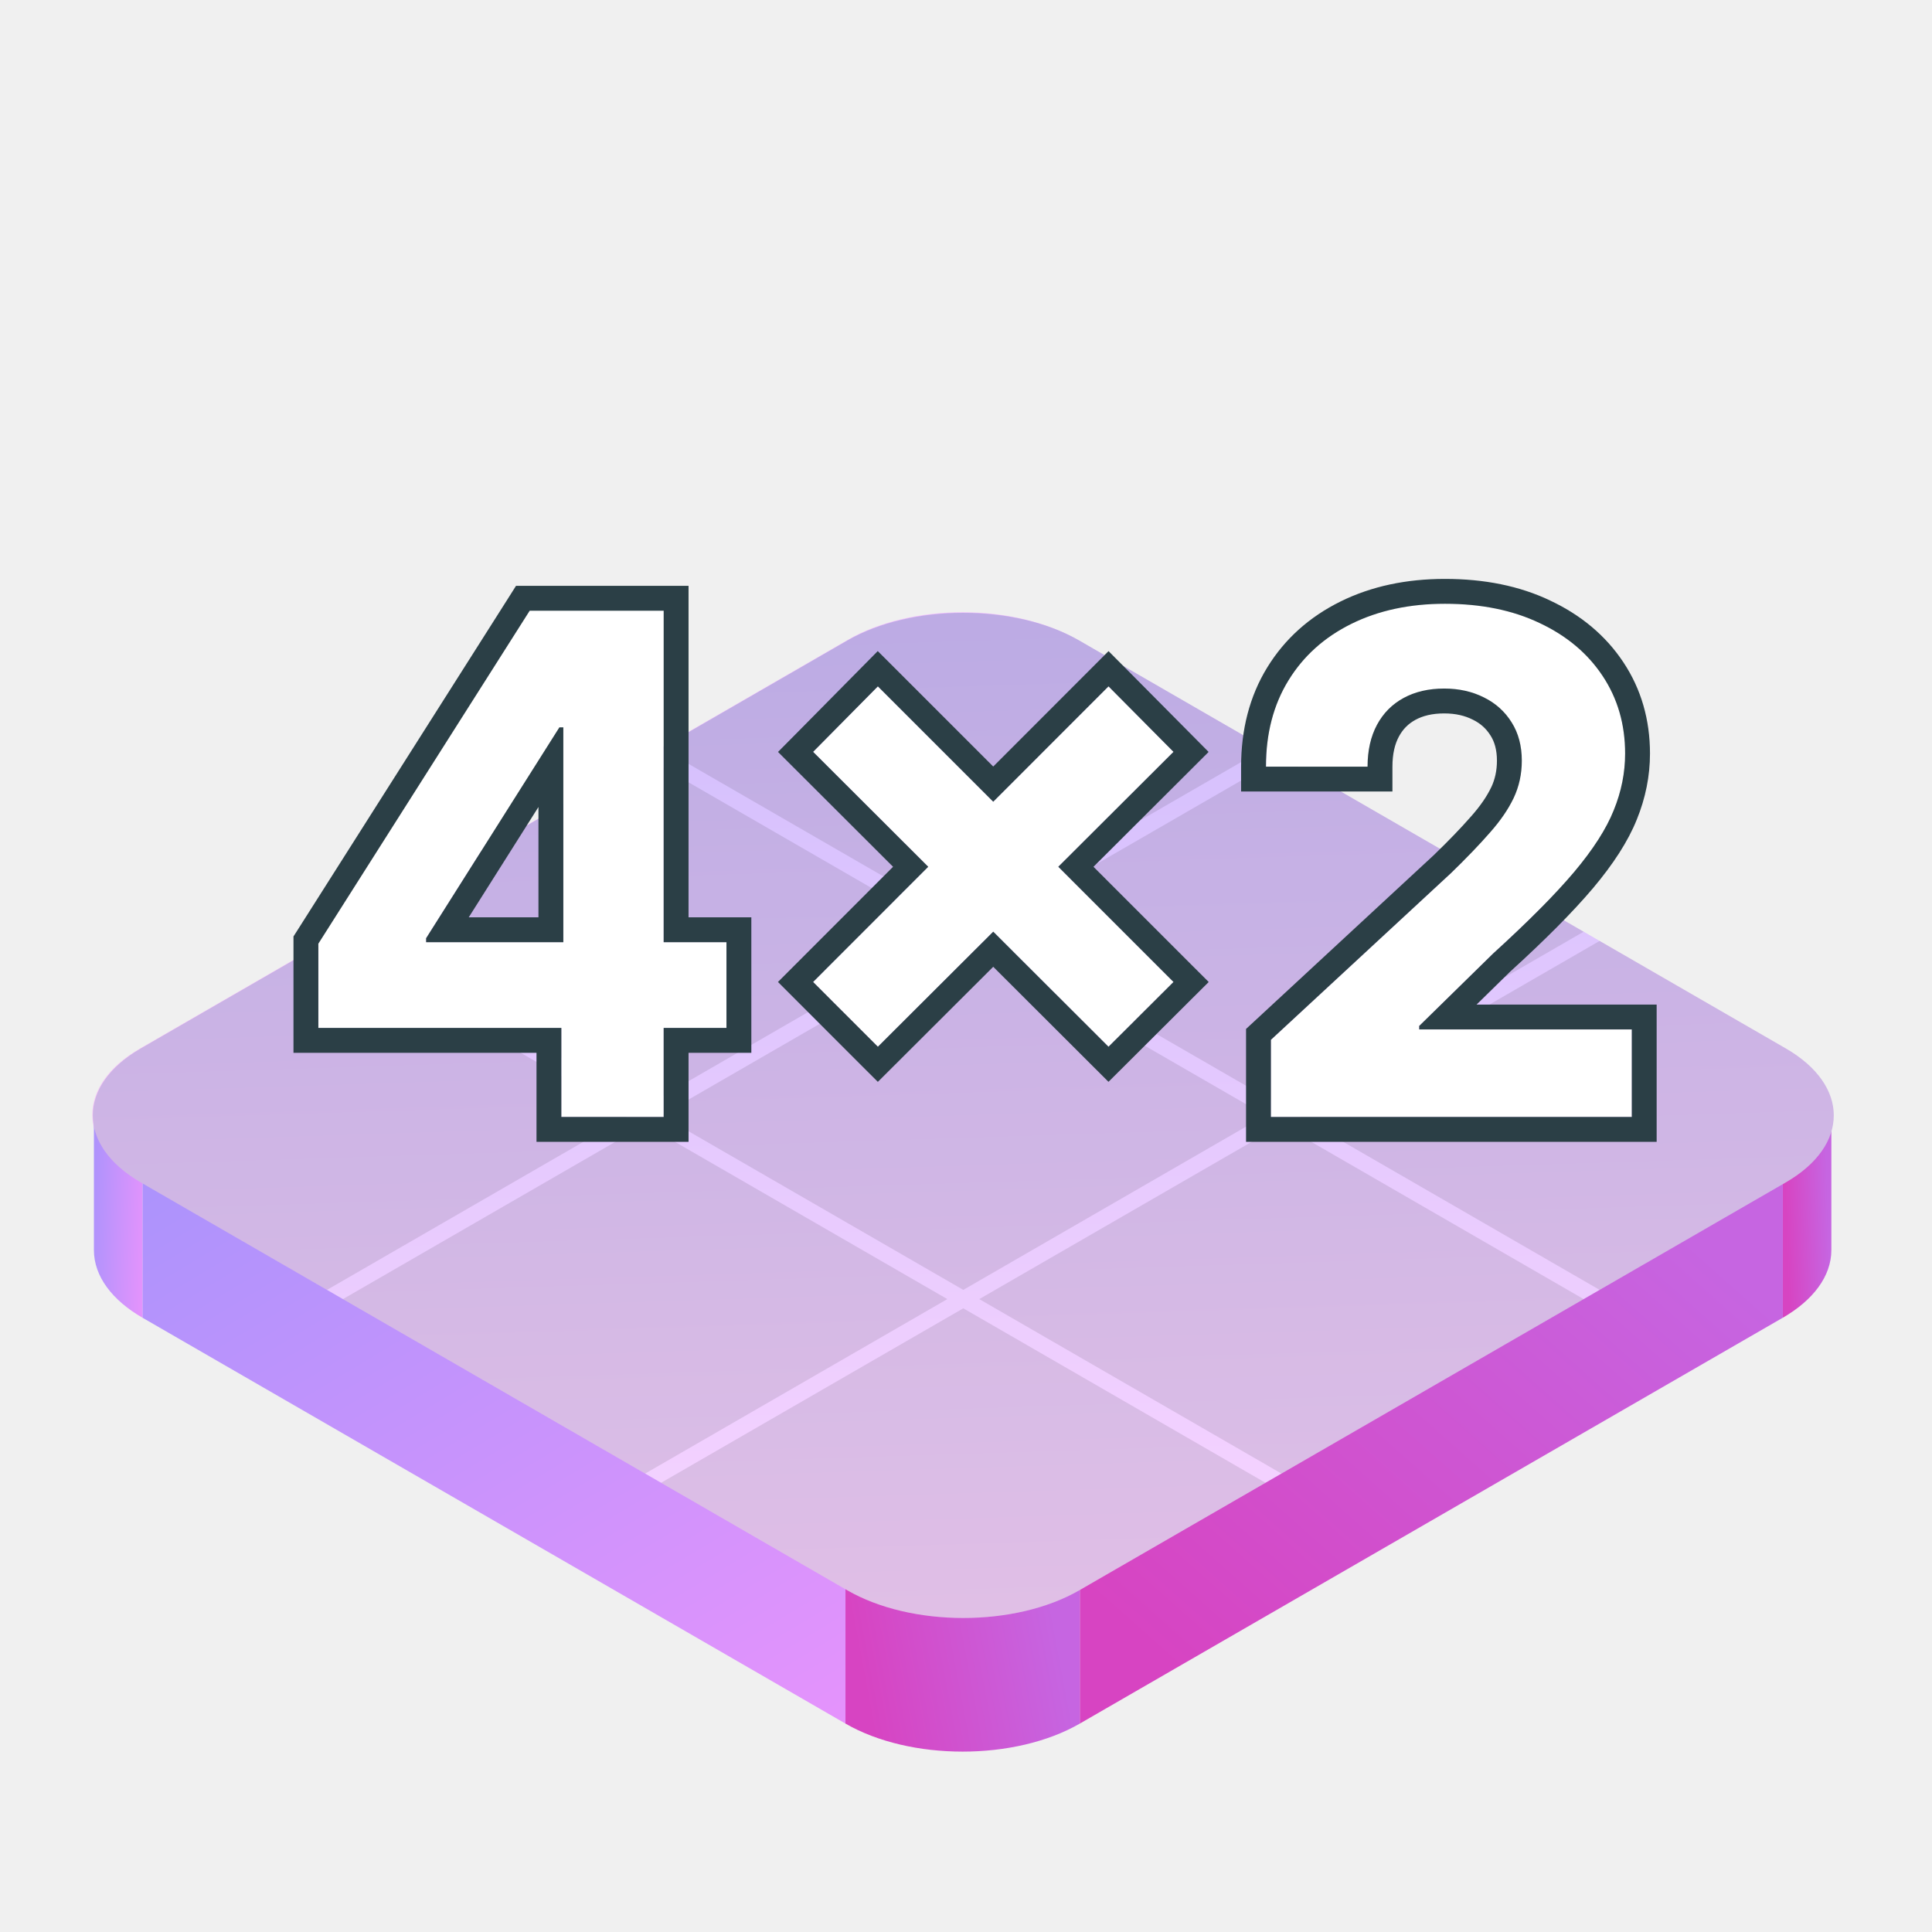
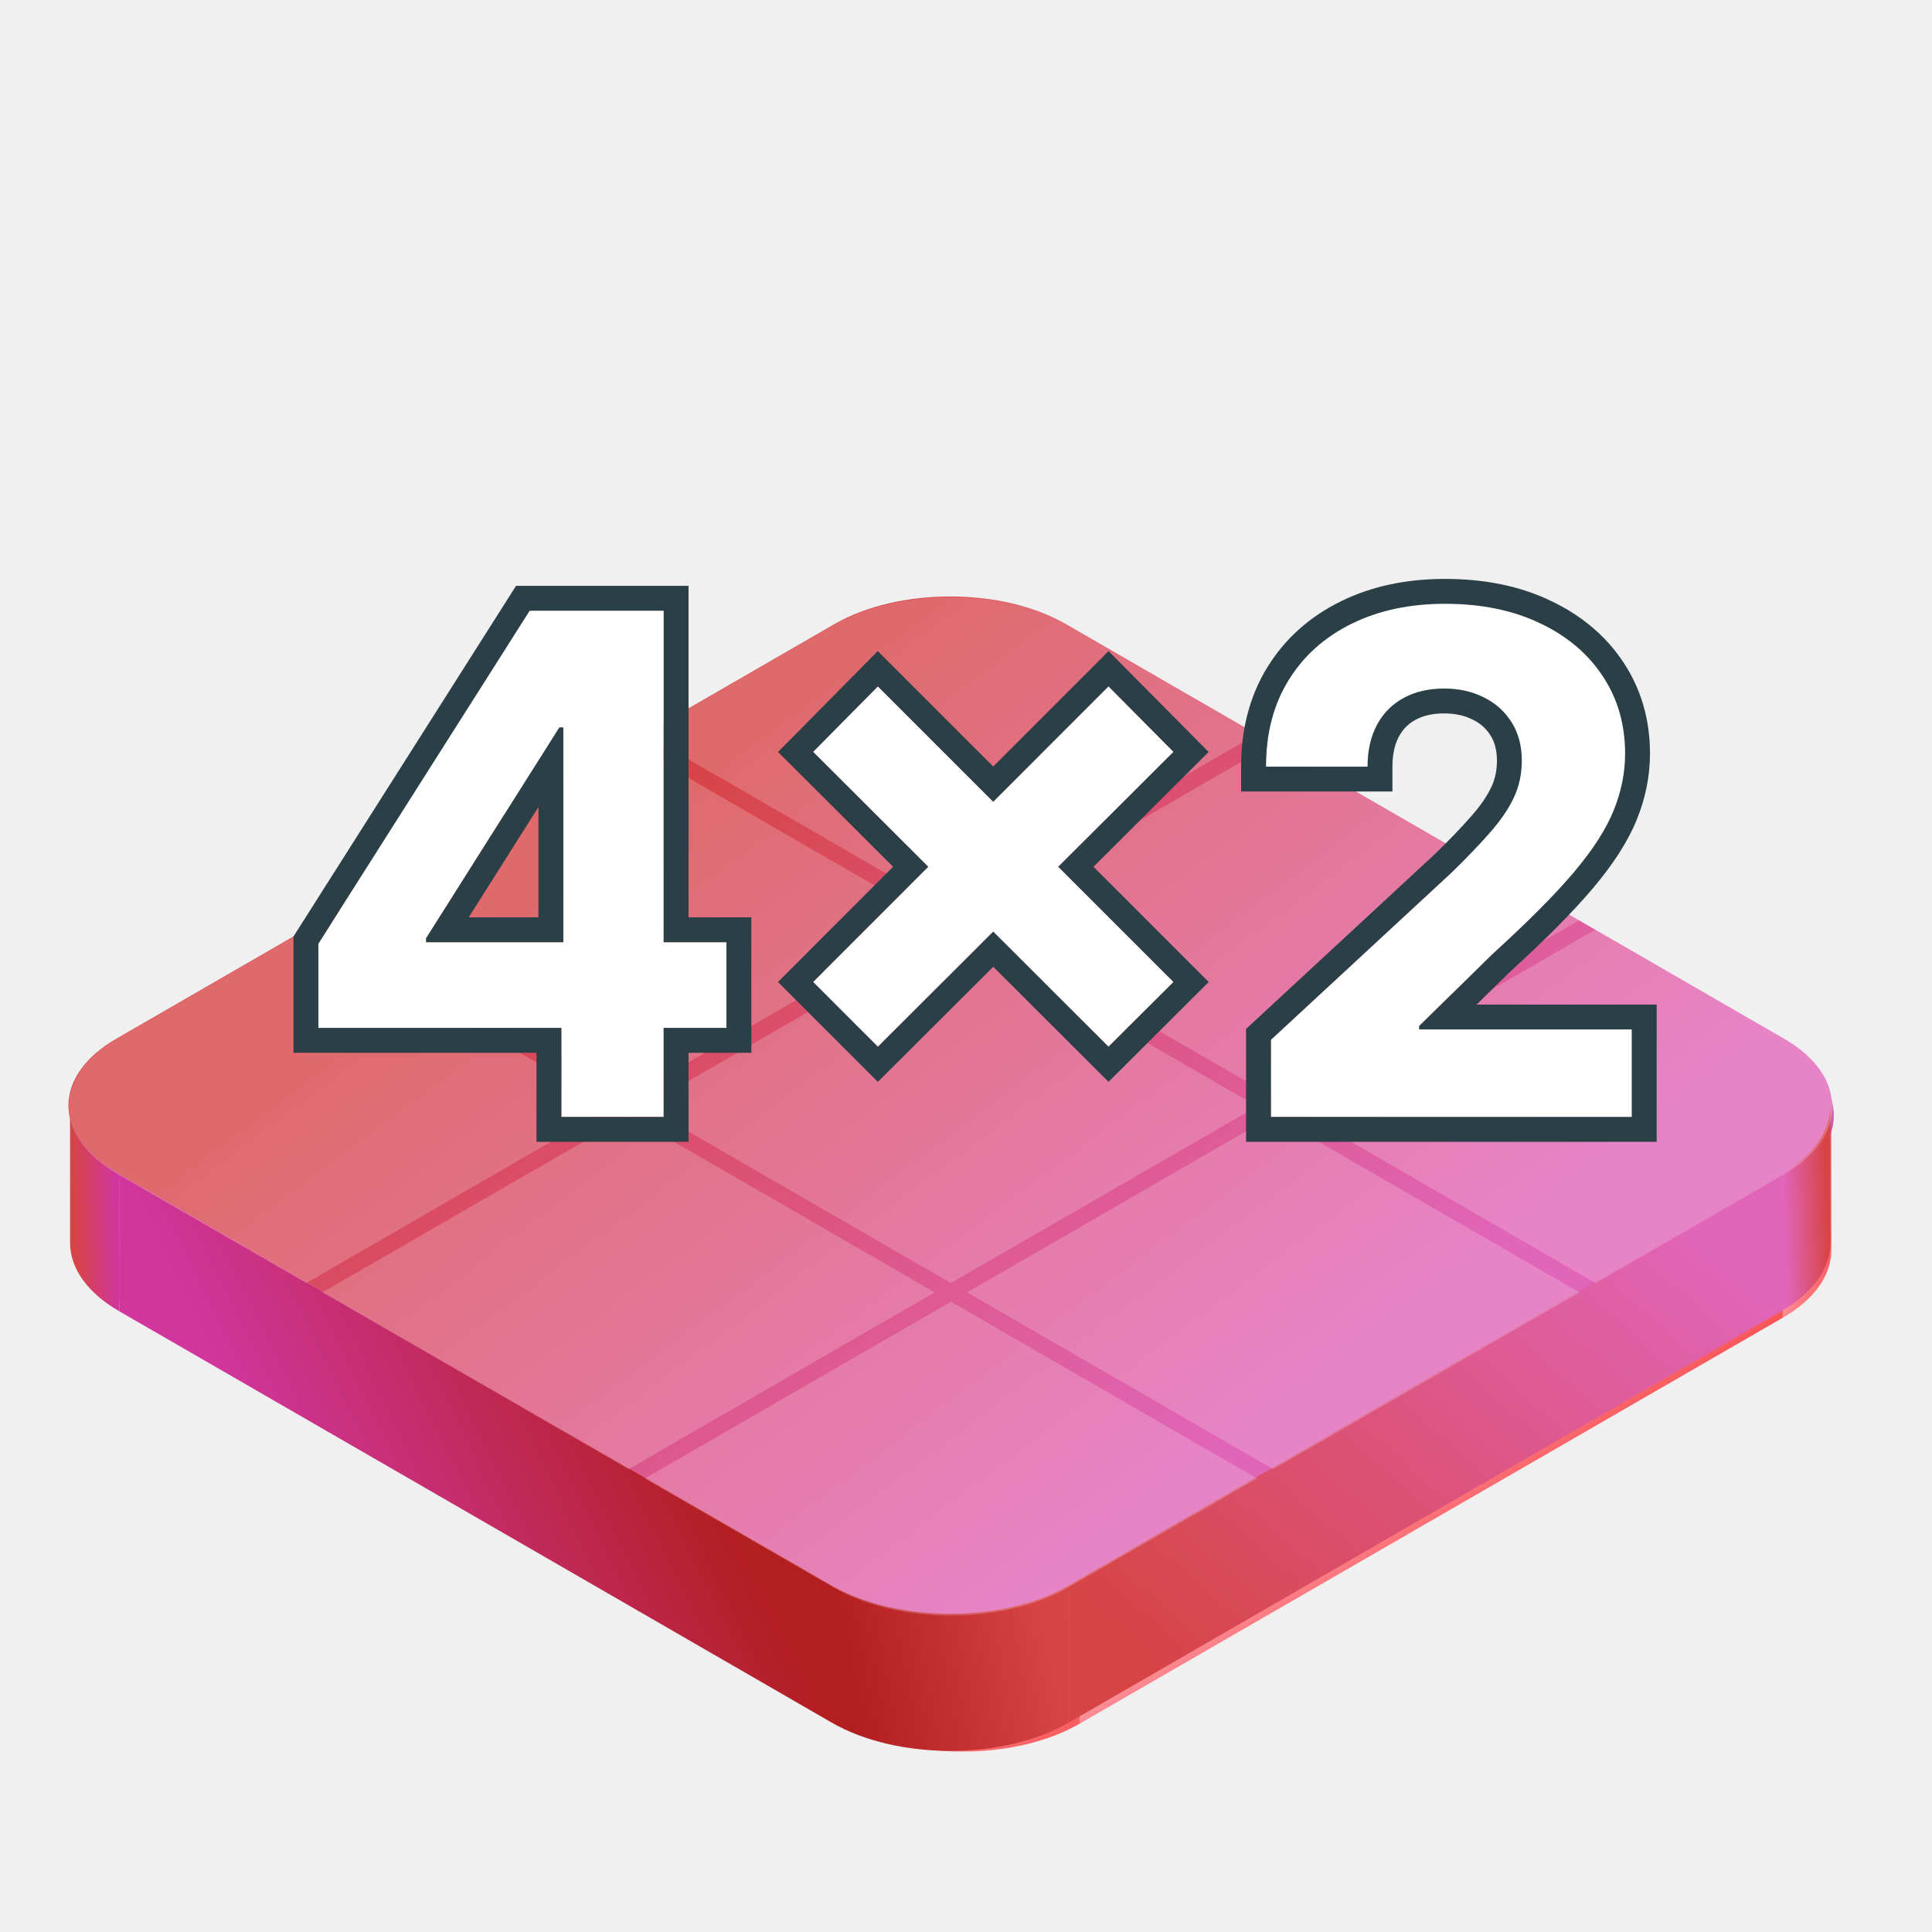
<svg xmlns="http://www.w3.org/2000/svg" width="64" height="64" viewBox="0 0 64 64" fill="none">
  <rect width="35.855" height="35.855" rx="4.378" transform="matrix(0.866025 0.5 -0.866025 0.5 31.8887 19)" fill="url(#paint0_linear_2025_1264)" />
  <rect width="26.891" height="4.482" transform="matrix(0.866025 0.5 0 1 4.71851 39.1685)" fill="url(#paint1_linear_2025_1264)" />
  <rect width="26.891" height="4.482" transform="matrix(0.866025 -0.5 0 1 35.7698 52.6143)" fill="url(#paint2_linear_2025_1264)" />
  <path d="M3.111 36.928C3.111 37.803 3.725 38.595 4.719 39.169V43.651C3.725 43.077 3.111 42.285 3.111 41.41V36.928Z" fill="url(#paint3_linear_2025_1264)" />
  <path d="M28.007 52.614C30.151 53.852 33.626 53.852 35.77 52.614V57.096C33.626 58.334 30.151 58.334 28.007 57.096V52.614Z" fill="url(#paint4_linear_2025_1264)" />
  <path d="M60.666 36.928C60.666 37.803 60.052 38.595 59.059 39.169V43.651C60.052 43.077 60.666 42.285 60.666 41.41V36.928Z" fill="url(#paint5_linear_2025_1264)" />
  <g clip-path="url(#clip0_2025_1264)">
    <rect width="35.899" height="35.899" rx="4.442" transform="matrix(0.866025 0.5 -0.866025 0.5 31.9104 19)" fill="url(#paint6_linear_2025_1264)" />
    <rect width="11.559" height="11.559" transform="matrix(0.866025 0.5 -0.866025 0.5 31.9104 19)" fill="black" fill-opacity="0.1" />
    <rect width="11.559" height="11.559" transform="matrix(0.866025 0.5 -0.866025 0.5 21.3711 25.085)" fill="black" fill-opacity="0.1" />
    <rect width="11.559" height="11.559" transform="matrix(0.866025 0.5 -0.866025 0.5 21.3711 37.2549)" fill="black" fill-opacity="0.1" />
    <rect width="11.559" height="11.559" transform="matrix(0.866025 0.5 -0.866025 0.5 42.45 25.085)" fill="black" fill-opacity="0.1" />
    <rect width="11.559" height="11.559" transform="matrix(0.866025 0.5 -0.866025 0.5 42.45 37.2549)" fill="black" fill-opacity="0.1" />
    <rect width="11.559" height="11.559" transform="matrix(0.866025 0.5 -0.866025 0.5 52.9893 31.1699)" fill="black" fill-opacity="0.1" />
    <rect width="11.559" height="11.559" transform="matrix(0.866025 0.5 -0.866025 0.5 10.8315 31.1699)" fill="black" fill-opacity="0.1" />
    <rect width="11.559" height="11.559" transform="matrix(0.866025 0.5 -0.866025 0.5 31.9104 43.3398)" fill="black" fill-opacity="0.1" />
    <rect width="11.559" height="11.559" transform="matrix(0.866025 0.5 -0.866025 0.5 31.9104 31.1699)" fill="black" fill-opacity="0.1" />
  </g>
-   <mask id="path-17-outside-1_2025_1264" maskUnits="userSpaceOnUse" x="9" y="19" width="46" height="19" fill="black">
+   <rect width="36.328" height="36.328" rx="4.436" transform="matrix(0.866025 0.5 -0.866025 0.5 31.478 18.4604)" fill="url(#paint7_linear_2025_1264)" />
+   <rect width="27.246" height="4.541" transform="matrix(0.866025 0.5 0 1 3.94922 38.8955)" fill="url(#paint8_linear_2025_1264)" />
+   <rect width="27.246" height="4.541" transform="matrix(0.866025 -0.5 0 1 35.4104 52.5186)" fill="url(#paint9_linear_2025_1264)" />
+   <path d="M2.321 36.625C2.321 37.512 2.943 38.314 3.95 38.895V43.437C2.943 42.855 2.321 42.053 2.321 41.166V36.625Z" fill="url(#paint10_linear_2025_1264)" />
+   <path d="M27.545 52.519C29.717 53.773 33.239 53.773 35.41 52.519V57.06C33.239 58.314 29.717 58.314 27.545 57.06V52.519Z" fill="url(#paint11_linear_2025_1264)" />
+   <path d="M60.636 36.625C60.636 37.512 60.013 38.314 59.007 38.895V43.437C60.013 42.855 60.636 42.053 60.636 41.166V36.625Z" fill="url(#paint12_linear_2025_1264)" />
+   <g clip-path="url(#clip1_2025_1264)">
+     <rect width="11.712" height="11.712" transform="matrix(0.866025 0.5 -0.866025 0.5 31.5 18.4604)" fill="white" fill-opacity="0.2" />
+     <rect width="11.712" height="11.712" transform="matrix(0.866025 0.5 -0.866025 0.5 20.8213 24.626)" fill="white" fill-opacity="0.2" />
+     <rect width="11.712" height="11.712" transform="matrix(0.866025 0.5 -0.866025 0.5 20.8215 36.9561)" fill="white" fill-opacity="0.2" />
+     <rect width="11.712" height="11.712" transform="matrix(0.866025 0.5 -0.866025 0.5 42.1785 24.6255)" fill="white" fill-opacity="0.2" />
+     <rect width="11.712" height="11.712" transform="matrix(0.866025 0.5 -0.866025 0.5 42.1785 36.9561)" fill="white" fill-opacity="0.2" />
+     <rect width="11.712" height="11.712" transform="matrix(0.866025 0.5 -0.866025 0.5 52.8569 30.791)" fill="white" fill-opacity="0.2" />
+     <rect width="11.712" height="11.712" transform="matrix(0.866025 0.5 -0.866025 0.5 10.1428 30.791)" fill="white" fill-opacity="0.2" />
+     <rect width="11.712" height="11.712" transform="matrix(0.866025 0.5 -0.866025 0.5 31.5 43.1216)" fill="white" fill-opacity="0.2" />
+     <rect width="11.712" height="11.712" transform="matrix(0.866025 0.5 -0.866025 0.5 31.5 30.791)" fill="white" fill-opacity="0.2" />
+   </g>
+   <mask id="path-33-outside-1_2025_1264" maskUnits="userSpaceOnUse" x="9" y="19" width="46" height="19" fill="black">
    <rect fill="white" x="9" y="19" width="46" height="19" />
    <path d="M10.546 34.052V31.26L17.547 20.23H19.954V24.095H18.53L14.116 31.08V31.211H24.065V34.052H10.546ZM18.595 37V33.2L18.661 31.964V20.23H21.985V37H18.595ZM36.721 34.675L26.935 24.906L29.081 22.736L38.874 32.529L36.721 34.675ZM29.081 34.675L26.935 32.529L36.721 22.736L38.874 24.906L29.081 34.675ZM42.1 37V34.445L48.07 28.918C48.577 28.427 49.003 27.985 49.347 27.591C49.697 27.198 49.961 26.814 50.141 26.437C50.322 26.055 50.412 25.642 50.412 25.2C50.412 24.709 50.3 24.286 50.076 23.931C49.852 23.571 49.546 23.295 49.159 23.104C48.771 22.908 48.332 22.809 47.84 22.809C47.327 22.809 46.88 22.913 46.498 23.12C46.115 23.328 45.821 23.625 45.613 24.013C45.406 24.401 45.302 24.862 45.302 25.397H41.937C41.937 24.3 42.185 23.347 42.682 22.539C43.178 21.731 43.874 21.106 44.77 20.664C45.665 20.222 46.697 20.001 47.865 20.001C49.066 20.001 50.111 20.214 51.001 20.639C51.897 21.06 52.593 21.644 53.089 22.392C53.586 23.14 53.834 23.997 53.834 24.963C53.834 25.596 53.709 26.221 53.458 26.838C53.212 27.455 52.773 28.14 52.139 28.893C51.506 29.641 50.614 30.539 49.462 31.587L47.013 33.987V34.101H54.056V37H42.1Z" />
  </mask>
  <path d="M10.546 34.052V31.26L17.547 20.23H19.954V24.095H18.53L14.116 31.08V31.211H24.065V34.052H10.546ZM18.595 37V33.2L18.661 31.964V20.23H21.985V37H18.595ZM36.721 34.675L26.935 24.906L29.081 22.736L38.874 32.529L36.721 34.675ZM29.081 34.675L26.935 32.529L36.721 22.736L38.874 24.906L29.081 34.675ZM42.1 37V34.445L48.07 28.918C48.577 28.427 49.003 27.985 49.347 27.591C49.697 27.198 49.961 26.814 50.141 26.437C50.322 26.055 50.412 25.642 50.412 25.2C50.412 24.709 50.3 24.286 50.076 23.931C49.852 23.571 49.546 23.295 49.159 23.104C48.771 22.908 48.332 22.809 47.84 22.809C47.327 22.809 46.88 22.913 46.498 23.12C46.115 23.328 45.821 23.625 45.613 24.013C45.406 24.401 45.302 24.862 45.302 25.397H41.937C41.937 24.3 42.185 23.347 42.682 22.539C43.178 21.731 43.874 21.106 44.77 20.664C45.665 20.222 46.697 20.001 47.865 20.001C49.066 20.001 50.111 20.214 51.001 20.639C51.897 21.06 52.593 21.644 53.089 22.392C53.586 23.14 53.834 23.997 53.834 24.963C53.834 25.596 53.709 26.221 53.458 26.838C53.212 27.455 52.773 28.14 52.139 28.893C51.506 29.641 50.614 30.539 49.462 31.587L47.013 33.987V34.101H54.056V37H42.1Z" fill="white" />
-   <path d="M10.546 34.052H9.722V34.876H10.546V34.052ZM10.546 31.26L9.851 30.819L9.722 31.021V31.26H10.546ZM17.547 20.23V19.406H17.094L16.852 19.789L17.547 20.23ZM19.954 20.23H20.778V19.406H19.954V20.23ZM19.954 24.095V24.918H20.778V24.095H19.954ZM18.53 24.095V23.271H18.076L17.834 23.655L18.53 24.095ZM14.116 31.08L13.42 30.64L13.293 30.841V31.08H14.116ZM14.116 31.211H13.293V32.034H14.116V31.211ZM24.065 31.211H24.889V30.387H24.065V31.211ZM24.065 34.052V34.876H24.889V34.052H24.065ZM18.595 37H17.772V37.824H18.595V37ZM18.595 33.2L17.773 33.157L17.772 33.179V33.2H18.595ZM18.661 31.964L19.483 32.008L19.484 31.986V31.964H18.661ZM18.661 20.23V19.406H17.837V20.23H18.661ZM21.985 20.23H22.809V19.406H21.985V20.23ZM21.985 37V37.824H22.809V37H21.985ZM10.546 34.052H11.37V31.26H10.546H9.722V34.052H10.546ZM10.546 31.26L11.241 31.701L18.242 20.671L17.547 20.23L16.852 19.789L9.851 30.819L10.546 31.26ZM17.547 20.23V21.053H19.954V20.23V19.406H17.547V20.23ZM19.954 20.23H19.131V24.095H19.954H20.778V20.23H19.954ZM19.954 24.095V23.271H18.53V24.095V24.918H19.954V24.095ZM18.53 24.095L17.834 23.655L13.42 30.64L14.116 31.08L14.812 31.52L19.226 24.535L18.53 24.095ZM14.116 31.08H13.293V31.211H14.116H14.94V31.08H14.116ZM14.116 31.211V32.034H24.065V31.211V30.387H14.116V31.211ZM24.065 31.211H23.242V34.052H24.065H24.889V31.211H24.065ZM24.065 34.052V33.229H10.546V34.052V34.876H24.065V34.052ZM18.595 37H19.419V33.2H18.595H17.772V37H18.595ZM18.595 33.2L19.418 33.244L19.483 32.008L18.661 31.964L17.838 31.921L17.773 33.157L18.595 33.2ZM18.661 31.964H19.484V20.23H18.661H17.837V31.964H18.661ZM18.661 20.23V21.053H21.985V20.23V19.406H18.661V20.23ZM21.985 20.23H21.162V37H21.985H22.809V20.23H21.985ZM21.985 37V36.176H18.595V37V37.824H21.985V37ZM36.721 34.675L36.139 35.257L36.72 35.837L37.302 35.258L36.721 34.675ZM26.935 24.906L26.35 24.327L25.773 24.909L26.353 25.488L26.935 24.906ZM29.081 22.736L29.663 22.153L29.077 21.568L28.495 22.157L29.081 22.736ZM38.874 32.529L39.455 33.112L40.04 32.53L39.456 31.947L38.874 32.529ZM29.081 34.675L28.498 35.257L29.08 35.838L29.662 35.258L29.081 34.675ZM26.935 32.529L26.353 31.947L25.771 32.529L26.353 33.111L26.935 32.529ZM36.721 22.736L37.305 22.155L36.722 21.569L36.138 22.154L36.721 22.736ZM38.874 24.906L39.456 25.489L40.037 24.909L39.459 24.326L38.874 24.906ZM36.721 34.675L37.302 34.092L27.517 24.323L26.935 24.906L26.353 25.488L36.139 35.257L36.721 34.675ZM26.935 24.906L27.521 25.485L29.666 23.315L29.081 22.736L28.495 22.157L26.35 24.327L26.935 24.906ZM29.081 22.736L28.498 23.318L38.292 33.111L38.874 32.529L39.456 31.947L29.663 22.153L29.081 22.736ZM38.874 32.529L38.293 31.946L36.139 34.091L36.721 34.675L37.302 35.258L39.455 33.112L38.874 32.529ZM29.081 34.675L29.663 34.092L27.517 31.947L26.935 32.529L26.353 33.111L28.498 35.257L29.081 34.675ZM26.935 32.529L27.518 33.111L37.303 23.318L36.721 22.736L36.138 22.154L26.353 31.947L26.935 32.529ZM36.721 22.736L36.136 23.316L38.289 25.486L38.874 24.906L39.459 24.326L37.305 22.155L36.721 22.736ZM38.874 24.906L38.292 24.323L28.499 34.091L29.081 34.675L29.662 35.258L39.456 25.489L38.874 24.906ZM42.1 37H41.277V37.824H42.1V37ZM42.1 34.445L41.541 33.841L41.277 34.085V34.445H42.1ZM48.07 28.918L48.629 29.522L48.636 29.516L48.642 29.51L48.07 28.918ZM49.347 27.591L48.732 27.044L48.727 27.049L49.347 27.591ZM50.141 26.437L50.884 26.792L50.886 26.788L50.141 26.437ZM50.076 23.931L49.376 24.366L49.379 24.37L50.076 23.931ZM49.159 23.104L48.786 23.839L48.795 23.843L49.159 23.104ZM45.613 24.013L46.339 24.402L46.339 24.402L45.613 24.013ZM45.302 25.397V26.22H46.126V25.397H45.302ZM41.937 25.397H41.113V26.22H41.937V25.397ZM42.682 22.539L43.383 22.97L43.383 22.97L42.682 22.539ZM44.77 20.664L44.405 19.926L44.405 19.926L44.77 20.664ZM51.001 20.639L50.646 21.382L50.651 21.385L51.001 20.639ZM53.089 22.392L52.403 22.847L52.403 22.847L53.089 22.392ZM53.458 26.838L52.695 26.528L52.693 26.533L53.458 26.838ZM52.139 28.893L52.768 29.425L52.77 29.423L52.139 28.893ZM49.462 31.587L48.907 30.978L48.896 30.988L48.885 30.999L49.462 31.587ZM47.013 33.987L46.437 33.398L46.19 33.641V33.987H47.013ZM47.013 34.101H46.19V34.925H47.013V34.101ZM54.056 34.101H54.879V33.278H54.056V34.101ZM54.056 37V37.824H54.879V37H54.056ZM42.1 37H42.924V34.445H42.1H41.277V37H42.1ZM42.1 34.445L42.66 35.05L48.629 29.522L48.07 28.918L47.51 28.314L41.541 33.841L42.1 34.445ZM48.07 28.918L48.642 29.51C49.161 29.008 49.604 28.549 49.967 28.134L49.347 27.591L48.727 27.049C48.403 27.42 47.994 27.846 47.497 28.326L48.07 28.918ZM49.347 27.591L49.963 28.139C50.351 27.702 50.664 27.254 50.884 26.792L50.141 26.437L49.398 26.081C49.259 26.373 49.042 26.695 48.732 27.044L49.347 27.591ZM50.141 26.437L50.886 26.788C51.121 26.291 51.235 25.758 51.235 25.2H50.412H49.588C49.588 25.527 49.523 25.819 49.397 26.086L50.141 26.437ZM50.412 25.2H51.235C51.235 24.581 51.093 23.999 50.773 23.492L50.076 23.931L49.379 24.37C49.507 24.573 49.588 24.837 49.588 25.2H50.412ZM50.076 23.931L50.776 23.497C50.469 23.003 50.046 22.623 49.523 22.366L49.159 23.104L48.795 23.843C49.047 23.967 49.235 24.139 49.376 24.366L50.076 23.931ZM49.159 23.104L49.531 22.37C49.014 22.107 48.444 21.986 47.84 21.986V22.809V23.633C48.219 23.633 48.529 23.708 48.786 23.839L49.159 23.104ZM47.84 22.809V21.986C47.215 21.986 46.627 22.113 46.105 22.397L46.498 23.12L46.891 23.844C47.132 23.713 47.44 23.633 47.84 23.633V22.809ZM46.498 23.12L46.105 22.397C45.58 22.682 45.17 23.097 44.887 23.624L45.613 24.013L46.339 24.402C46.472 24.154 46.651 23.974 46.891 23.844L46.498 23.12ZM45.613 24.013L44.887 23.624C44.603 24.155 44.478 24.756 44.478 25.397H45.302H46.126C46.126 24.968 46.208 24.646 46.339 24.402L45.613 24.013ZM45.302 25.397V24.573H41.937V25.397V26.22H45.302V25.397ZM41.937 25.397H42.76C42.76 24.428 42.978 23.629 43.383 22.97L42.682 22.539L41.98 22.108C41.392 23.065 41.113 24.172 41.113 25.397H41.937ZM42.682 22.539L43.383 22.97C43.794 22.302 44.37 21.78 45.135 21.402L44.77 20.664L44.405 19.926C43.379 20.433 42.562 21.161 41.98 22.108L42.682 22.539ZM44.77 20.664L45.135 21.402C45.899 21.025 46.802 20.824 47.865 20.824V20.001V19.177C46.592 19.177 45.431 19.419 44.405 19.926L44.77 20.664ZM47.865 20.001V20.824C48.969 20.824 49.888 21.02 50.646 21.382L51.001 20.639L51.357 19.896C50.334 19.407 49.163 19.177 47.865 19.177V20.001ZM51.001 20.639L50.651 21.385C51.424 21.748 51.998 22.238 52.403 22.847L53.089 22.392L53.775 21.936C53.187 21.05 52.369 20.372 51.351 19.894L51.001 20.639ZM53.089 22.392L52.403 22.847C52.803 23.45 53.011 24.146 53.011 24.963H53.834H54.658C54.658 23.848 54.369 22.829 53.775 21.936L53.089 22.392ZM53.834 24.963H53.011C53.011 25.484 52.908 26.004 52.695 26.528L53.458 26.838L54.221 27.149C54.51 26.438 54.658 25.708 54.658 24.963H53.834ZM53.458 26.838L52.693 26.533C52.491 27.039 52.11 27.648 51.509 28.363L52.139 28.893L52.77 29.423C53.435 28.632 53.933 27.871 54.223 27.143L53.458 26.838ZM52.139 28.893L51.511 28.361C50.91 29.071 50.046 29.942 48.907 30.978L49.462 31.587L50.016 32.197C51.181 31.137 52.102 30.212 52.768 29.425L52.139 28.893ZM49.462 31.587L48.885 30.999L46.437 33.398L47.013 33.987L47.59 34.575L50.038 32.176L49.462 31.587ZM47.013 33.987H46.19V34.101H47.013H47.837V33.987H47.013ZM47.013 34.101V34.925H54.056V34.101V33.278H47.013V34.101ZM54.056 34.101H53.232V37H54.056H54.879V34.101H54.056ZM54.056 37V36.176H42.1V37V37.824H54.056V37Z" fill="#2B3F46" mask="url(#path-17-outside-1_2025_1264)" />
+   <path d="M10.546 34.052H9.722V34.876H10.546V34.052ZM10.546 31.26L9.851 30.819L9.722 31.021V31.26H10.546ZM17.547 20.23V19.406H17.094L16.852 19.789L17.547 20.23ZM19.954 20.23H20.778V19.406H19.954V20.23ZM19.954 24.095V24.918H20.778V24.095H19.954ZM18.53 24.095V23.271H18.076L17.834 23.655L18.53 24.095ZM14.116 31.08L13.42 30.64L13.293 30.841V31.08H14.116ZM14.116 31.211H13.293V32.034H14.116V31.211ZM24.065 31.211H24.889V30.387H24.065V31.211ZM24.065 34.052V34.876H24.889V34.052H24.065ZM18.595 37H17.772V37.824H18.595V37ZM18.595 33.2L17.773 33.157L17.772 33.179V33.2H18.595ZM18.661 31.964L19.483 32.008L19.484 31.986V31.964H18.661ZM18.661 20.23V19.406H17.837V20.23H18.661ZM21.985 20.23H22.809V19.406H21.985V20.23ZM21.985 37V37.824H22.809V37H21.985ZM10.546 34.052H11.37V31.26H10.546H9.722V34.052H10.546ZM10.546 31.26L11.241 31.701L18.242 20.671L17.547 20.23L16.852 19.789L9.851 30.819L10.546 31.26ZM17.547 20.23V21.053H19.954V20.23V19.406H17.547V20.23ZM19.954 20.23H19.131V24.095H19.954H20.778V20.23H19.954ZM19.954 24.095V23.271H18.53V24.095V24.918H19.954V24.095ZM18.53 24.095L17.834 23.655L13.42 30.64L14.116 31.08L14.812 31.52L19.226 24.535L18.53 24.095ZM14.116 31.08H13.293V31.211H14.116H14.94V31.08H14.116ZM14.116 31.211V32.034H24.065V31.211V30.387H14.116V31.211ZM24.065 31.211H23.242V34.052H24.065H24.889V31.211H24.065ZM24.065 34.052V33.229H10.546V34.052V34.876H24.065V34.052ZM18.595 37H19.419V33.2H18.595H17.772V37H18.595ZM18.595 33.2L19.418 33.244L19.483 32.008L18.661 31.964L17.838 31.921L17.773 33.157L18.595 33.2ZM18.661 31.964H19.484V20.23H18.661H17.837V31.964H18.661ZM18.661 20.23V21.053H21.985V20.23V19.406H18.661V20.23ZM21.985 20.23H21.162V37H21.985H22.809V20.23H21.985ZM21.985 37V36.176H18.595V37V37.824H21.985V37ZM36.721 34.675L36.139 35.257L36.72 35.837L37.302 35.258L36.721 34.675ZM26.935 24.906L26.35 24.327L25.773 24.909L26.353 25.488L26.935 24.906ZM29.081 22.736L29.663 22.153L29.077 21.568L28.495 22.157L29.081 22.736ZM38.874 32.529L39.455 33.112L40.04 32.53L39.456 31.947L38.874 32.529ZM29.081 34.675L28.498 35.257L29.08 35.838L29.662 35.258L29.081 34.675ZM26.935 32.529L26.353 31.947L25.771 32.529L26.353 33.111L26.935 32.529ZM36.721 22.736L37.305 22.155L36.722 21.569L36.138 22.154L36.721 22.736ZM38.874 24.906L39.456 25.489L40.037 24.909L39.459 24.326L38.874 24.906ZM36.721 34.675L37.302 34.092L27.517 24.323L26.935 24.906L26.353 25.488L36.139 35.257L36.721 34.675ZM26.935 24.906L27.521 25.485L29.666 23.315L29.081 22.736L28.495 22.157L26.35 24.327L26.935 24.906ZM29.081 22.736L28.498 23.318L38.292 33.111L38.874 32.529L39.456 31.947L29.663 22.153L29.081 22.736ZM38.874 32.529L38.293 31.946L36.139 34.091L36.721 34.675L37.302 35.258L39.455 33.112L38.874 32.529ZM29.081 34.675L29.663 34.092L27.517 31.947L26.935 32.529L26.353 33.111L28.498 35.257L29.081 34.675ZM26.935 32.529L27.518 33.111L37.303 23.318L36.721 22.736L36.138 22.154L26.353 31.947L26.935 32.529ZM36.721 22.736L36.136 23.316L38.289 25.486L38.874 24.906L39.459 24.326L37.305 22.155L36.721 22.736ZM38.874 24.906L38.292 24.323L28.499 34.091L29.081 34.675L29.662 35.258L39.456 25.489L38.874 24.906ZM42.1 37H41.277V37.824H42.1V37ZM42.1 34.445L41.541 33.841L41.277 34.085V34.445H42.1ZM48.07 28.918L48.629 29.522L48.636 29.516L48.642 29.51L48.07 28.918ZM49.347 27.591L48.732 27.044L48.727 27.049L49.347 27.591ZM50.141 26.437L50.884 26.792L50.886 26.788L50.141 26.437ZM50.076 23.931L49.376 24.366L49.379 24.37L50.076 23.931ZM49.159 23.104L48.786 23.839L48.795 23.843L49.159 23.104ZM45.613 24.013L46.339 24.402L46.339 24.402L45.613 24.013ZM45.302 25.397V26.22H46.126V25.397H45.302ZM41.937 25.397H41.113V26.22H41.937V25.397ZM42.682 22.539L43.383 22.97L43.383 22.97L42.682 22.539ZM44.77 20.664L44.405 19.926L44.405 19.926L44.77 20.664ZM51.001 20.639L50.646 21.382L50.651 21.385L51.001 20.639ZM53.089 22.392L52.403 22.847L52.403 22.847L53.089 22.392ZM53.458 26.838L52.695 26.528L52.693 26.533L53.458 26.838ZM52.139 28.893L52.768 29.425L52.77 29.423L52.139 28.893ZM49.462 31.587L48.907 30.978L48.896 30.988L48.885 30.999L49.462 31.587ZM47.013 33.987L46.437 33.398L46.19 33.641V33.987H47.013ZM47.013 34.101H46.19V34.925H47.013V34.101ZM54.056 34.101H54.879V33.278H54.056V34.101ZM54.056 37V37.824H54.879V37H54.056ZM42.1 37H42.924V34.445H42.1H41.277V37H42.1ZM42.1 34.445L42.66 35.05L48.629 29.522L48.07 28.918L47.51 28.314L41.541 33.841L42.1 34.445ZM48.07 28.918L48.642 29.51C49.161 29.008 49.604 28.549 49.967 28.134L49.347 27.591L48.727 27.049C48.403 27.42 47.994 27.846 47.497 28.326L48.07 28.918ZM49.347 27.591L49.963 28.139C50.351 27.702 50.664 27.254 50.884 26.792L50.141 26.437L49.398 26.081C49.259 26.373 49.042 26.695 48.732 27.044L49.347 27.591ZM50.141 26.437L50.886 26.788C51.121 26.291 51.235 25.758 51.235 25.2H50.412H49.588C49.588 25.527 49.523 25.819 49.397 26.086L50.141 26.437ZM50.412 25.2H51.235C51.235 24.581 51.093 23.999 50.773 23.492L50.076 23.931L49.379 24.37C49.507 24.573 49.588 24.837 49.588 25.2H50.412ZM50.076 23.931L50.776 23.497C50.469 23.003 50.046 22.623 49.523 22.366L49.159 23.104L48.795 23.843C49.047 23.967 49.235 24.139 49.376 24.366L50.076 23.931ZM49.159 23.104L49.531 22.37C49.014 22.107 48.444 21.986 47.84 21.986V22.809V23.633C48.219 23.633 48.529 23.708 48.786 23.839L49.159 23.104ZM47.84 22.809V21.986C47.215 21.986 46.627 22.113 46.105 22.397L46.498 23.12L46.891 23.844C47.132 23.713 47.44 23.633 47.84 23.633V22.809ZM46.498 23.12L46.105 22.397C45.58 22.682 45.17 23.097 44.887 23.624L45.613 24.013L46.339 24.402C46.472 24.154 46.651 23.974 46.891 23.844L46.498 23.12ZM45.613 24.013L44.887 23.624C44.603 24.155 44.478 24.756 44.478 25.397H45.302H46.126C46.126 24.968 46.208 24.646 46.339 24.402L45.613 24.013ZM45.302 25.397V24.573H41.937V25.397V26.22H45.302V25.397ZM41.937 25.397H42.76C42.76 24.428 42.978 23.629 43.383 22.97L42.682 22.539L41.98 22.108C41.392 23.065 41.113 24.172 41.113 25.397H41.937ZM42.682 22.539L43.383 22.97C43.794 22.302 44.37 21.78 45.135 21.402L44.77 20.664L44.405 19.926C43.379 20.433 42.562 21.161 41.98 22.108L42.682 22.539ZM44.77 20.664L45.135 21.402C45.899 21.025 46.802 20.824 47.865 20.824V20.001V19.177C46.592 19.177 45.431 19.419 44.405 19.926L44.77 20.664ZM47.865 20.001V20.824C48.969 20.824 49.888 21.02 50.646 21.382L51.001 20.639L51.357 19.896C50.334 19.407 49.163 19.177 47.865 19.177V20.001ZM51.001 20.639L50.651 21.385C51.424 21.748 51.998 22.238 52.403 22.847L53.089 22.392L53.775 21.936C53.187 21.05 52.369 20.372 51.351 19.894L51.001 20.639ZM53.089 22.392L52.403 22.847C52.803 23.45 53.011 24.146 53.011 24.963H53.834H54.658C54.658 23.848 54.369 22.829 53.775 21.936L53.089 22.392ZM53.834 24.963H53.011C53.011 25.484 52.908 26.004 52.695 26.528L53.458 26.838L54.221 27.149C54.51 26.438 54.658 25.708 54.658 24.963H53.834ZM53.458 26.838L52.693 26.533C52.491 27.039 52.11 27.648 51.509 28.363L52.139 28.893L52.77 29.423C53.435 28.632 53.933 27.871 54.223 27.143L53.458 26.838ZM52.139 28.893L51.511 28.361C50.91 29.071 50.046 29.942 48.907 30.978L49.462 31.587L50.016 32.197C51.181 31.137 52.102 30.212 52.768 29.425L52.139 28.893ZM49.462 31.587L48.885 30.999L46.437 33.398L47.013 33.987L47.59 34.575L50.038 32.176L49.462 31.587ZM47.013 33.987H46.19V34.101H47.013H47.837V33.987H47.013ZM47.013 34.101V34.925H54.056V34.101V33.278H47.013V34.101ZM54.056 34.101H53.232V37H54.056H54.879V34.101H54.056ZM54.056 37V36.176H42.1V37V37.824H54.056V37Z" fill="#2B3F46" mask="url(#path-33-outside-1_2025_1264)" />
  <defs>
    <linearGradient id="paint0_linear_2025_1264" x1="35.841" y1="35.864" x2="-1.882" y2="2.084" gradientUnits="userSpaceOnUse">
      <stop stop-color="#FFD5EF" />
      <stop offset="1" stop-color="#EFBDFD" />
    </linearGradient>
-     <linearGradient id="paint1_linear_2025_1264" x1="0" y1="0" x2="15.963" y2="15.637" gradientUnits="userSpaceOnUse">
-       <stop stop-color="#AC93FC" />
-       <stop offset="1" stop-color="#E593FC" />
+     <linearGradient id="paint1_linear_2025_1264" x1="26.881" y1="4.483" x2="25.174" y2="-4.688" gradientUnits="userSpaceOnUse">
+       <stop stop-color="#F95457" />
+       <stop offset="1" stop-color="#FDBDCB" />
    </linearGradient>
-     <linearGradient id="paint2_linear_2025_1264" x1="-8.23702e-06" y1="-0.004" x2="14.416" y2="-11.351" gradientUnits="userSpaceOnUse">
-       <stop stop-color="#D744C2" />
-       <stop offset="1" stop-color="#C665E1" />
+     <linearGradient id="paint2_linear_2025_1264" x1="26.881" y1="4.483" x2="25.174" y2="-4.688" gradientUnits="userSpaceOnUse">
+       <stop stop-color="#F95457" />
+       <stop offset="1" stop-color="#FDBDCB" />
    </linearGradient>
-     <linearGradient id="paint3_linear_2025_1264" x1="3.111" y1="36.928" x2="4.978" y2="37.001" gradientUnits="userSpaceOnUse">
-       <stop stop-color="#AC93FC" />
-       <stop offset="1" stop-color="#E593FC" />
+     <linearGradient id="paint3_linear_2025_1264" x1="4.718" y1="43.652" x2="1.804" y2="43.028" gradientUnits="userSpaceOnUse">
+       <stop stop-color="#F95457" />
+       <stop offset="1" stop-color="#FDBDCB" />
    </linearGradient>
-     <linearGradient id="paint4_linear_2025_1264" x1="28.007" y1="52.609" x2="34.516" y2="51.384" gradientUnits="userSpaceOnUse">
-       <stop stop-color="#D744C2" />
-       <stop offset="1" stop-color="#C665E1" />
+     <linearGradient id="paint4_linear_2025_1264" x1="35.767" y1="58.026" x2="30.215" y2="50.893" gradientUnits="userSpaceOnUse">
+       <stop stop-color="#F95457" />
+       <stop offset="1" stop-color="#FDBDCB" />
    </linearGradient>
-     <linearGradient id="paint5_linear_2025_1264" x1="59.059" y1="36.922" x2="60.453" y2="36.878" gradientUnits="userSpaceOnUse">
-       <stop stop-color="#D744C2" />
-       <stop offset="1" stop-color="#C665E1" />
+     <linearGradient id="paint5_linear_2025_1264" x1="60.666" y1="43.652" x2="57.752" y2="43.028" gradientUnits="userSpaceOnUse">
+       <stop stop-color="#F95457" />
+       <stop offset="1" stop-color="#FDBDCB" />
    </linearGradient>
-     <linearGradient id="paint6_linear_2025_1264" x1="35.885" y1="35.908" x2="-1.884" y2="2.087" gradientUnits="userSpaceOnUse">
-       <stop stop-color="#FAD5FF" />
-       <stop offset="1" stop-color="#CFBDFD" />
+     <linearGradient id="paint6_linear_2025_1264" x1="-1.09962e-05" y1="-0.033" x2="30.641" y2="-4.053" gradientUnits="userSpaceOnUse">
+       <stop stop-color="#D74446" />
+       <stop offset="1" stop-color="#E165B8" />
+     </linearGradient>
+     <linearGradient id="paint7_linear_2025_1264" x1="-1.11276e-05" y1="-0.033" x2="31.007" y2="-4.101" gradientUnits="userSpaceOnUse">
+       <stop stop-color="#D74446" />
+       <stop offset="1" stop-color="#E165B8" />
+     </linearGradient>
+     <linearGradient id="paint8_linear_2025_1264" x1="-8.34573e-06" y1="-0.004" x2="14.606" y2="-11.501" gradientUnits="userSpaceOnUse">
+       <stop stop-color="#D1369D" />
+       <stop offset="1" stop-color="#B31E20" />
+     </linearGradient>
+     <linearGradient id="paint9_linear_2025_1264" x1="-8.34573e-06" y1="-0.004" x2="14.606" y2="-11.501" gradientUnits="userSpaceOnUse">
+       <stop stop-color="#D74446" />
+       <stop offset="1" stop-color="#E165B8" />
+     </linearGradient>
+     <linearGradient id="paint10_linear_2025_1264" x1="2.321" y1="36.619" x2="3.733" y2="36.574" gradientUnits="userSpaceOnUse">
+       <stop stop-color="#D74446" />
+       <stop offset="1" stop-color="#D1369D" />
+     </linearGradient>
+     <linearGradient id="paint11_linear_2025_1264" x1="27.545" y1="52.514" x2="34.14" y2="51.272" gradientUnits="userSpaceOnUse">
+       <stop stop-color="#B31E20" />
+       <stop offset="1" stop-color="#D74446" />
+     </linearGradient>
+     <linearGradient id="paint12_linear_2025_1264" x1="59.007" y1="36.619" x2="60.419" y2="36.574" gradientUnits="userSpaceOnUse">
+       <stop stop-color="#E165B8" />
+       <stop offset="1" stop-color="#D74446" />
    </linearGradient>
    <clipPath id="clip0_2025_1264">
      <rect width="35.899" height="35.899" rx="4.442" transform="matrix(0.866025 0.5 -0.866025 0.5 31.9104 19)" fill="white" />
    </clipPath>
+     <clipPath id="clip1_2025_1264">
+       <rect width="36.373" height="36.373" rx="4.5" transform="matrix(0.866025 0.5 -0.866025 0.5 31.5 18.4604)" fill="white" />
+     </clipPath>
  </defs>
</svg>
